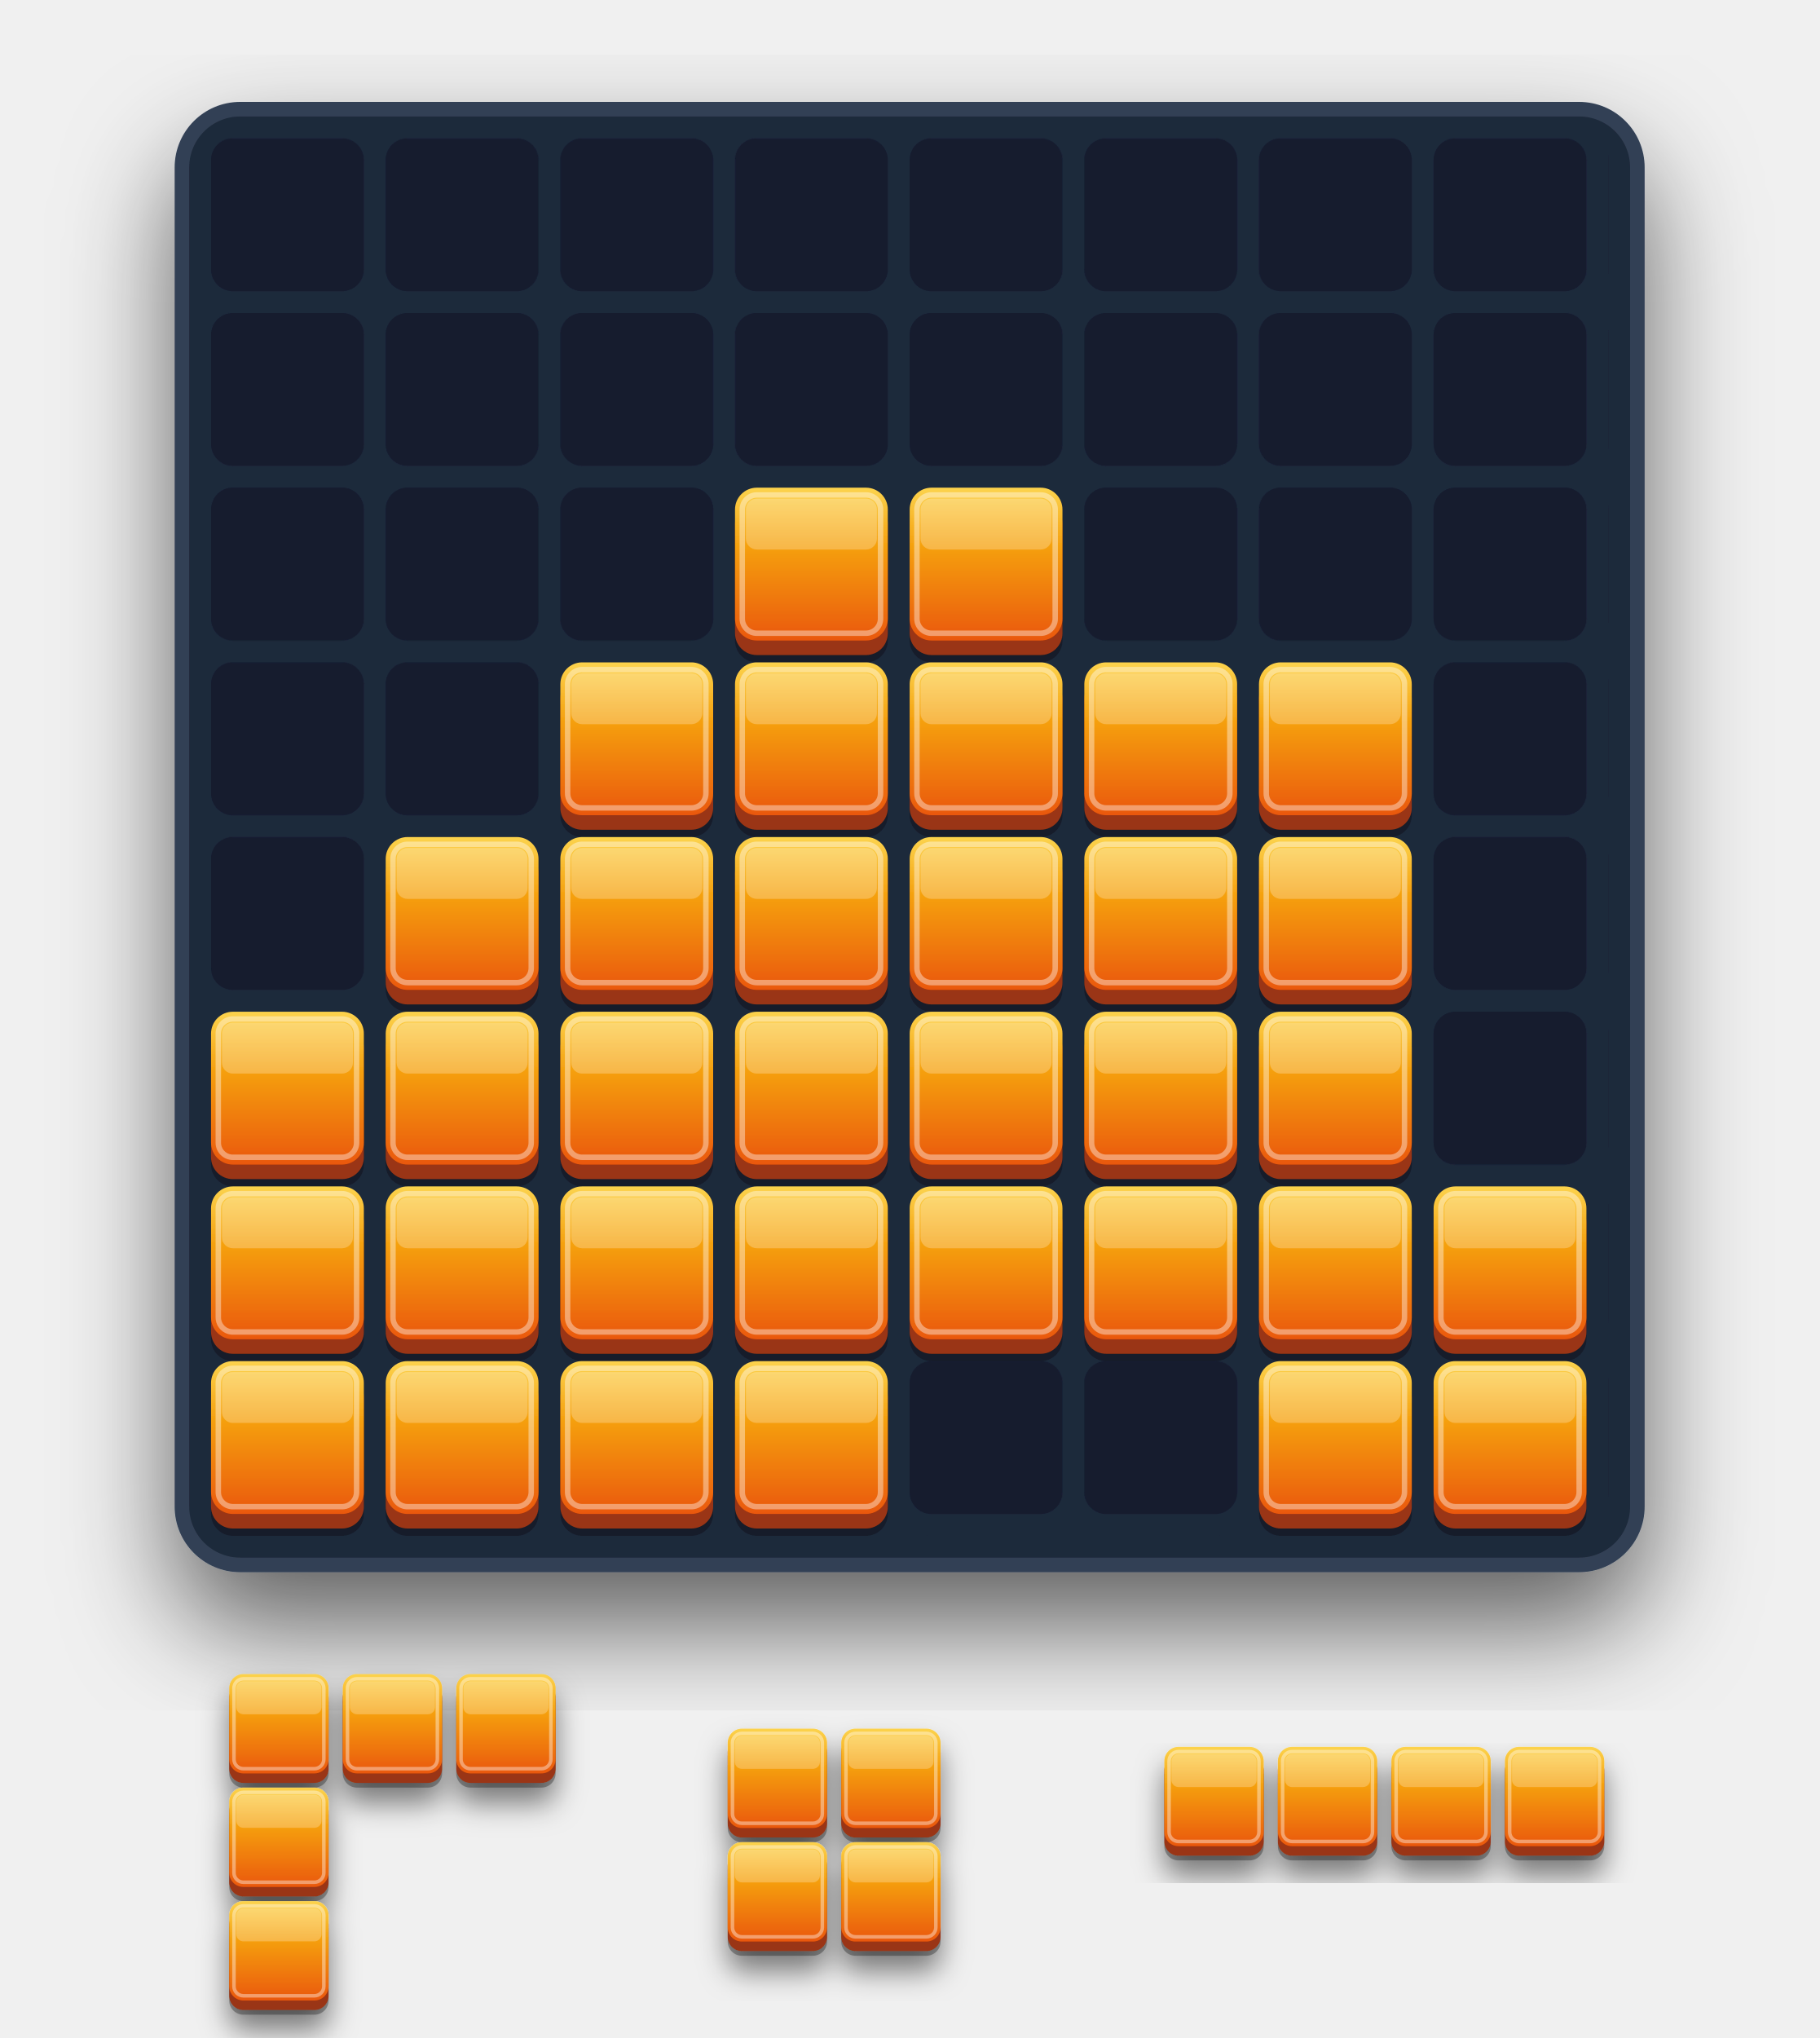
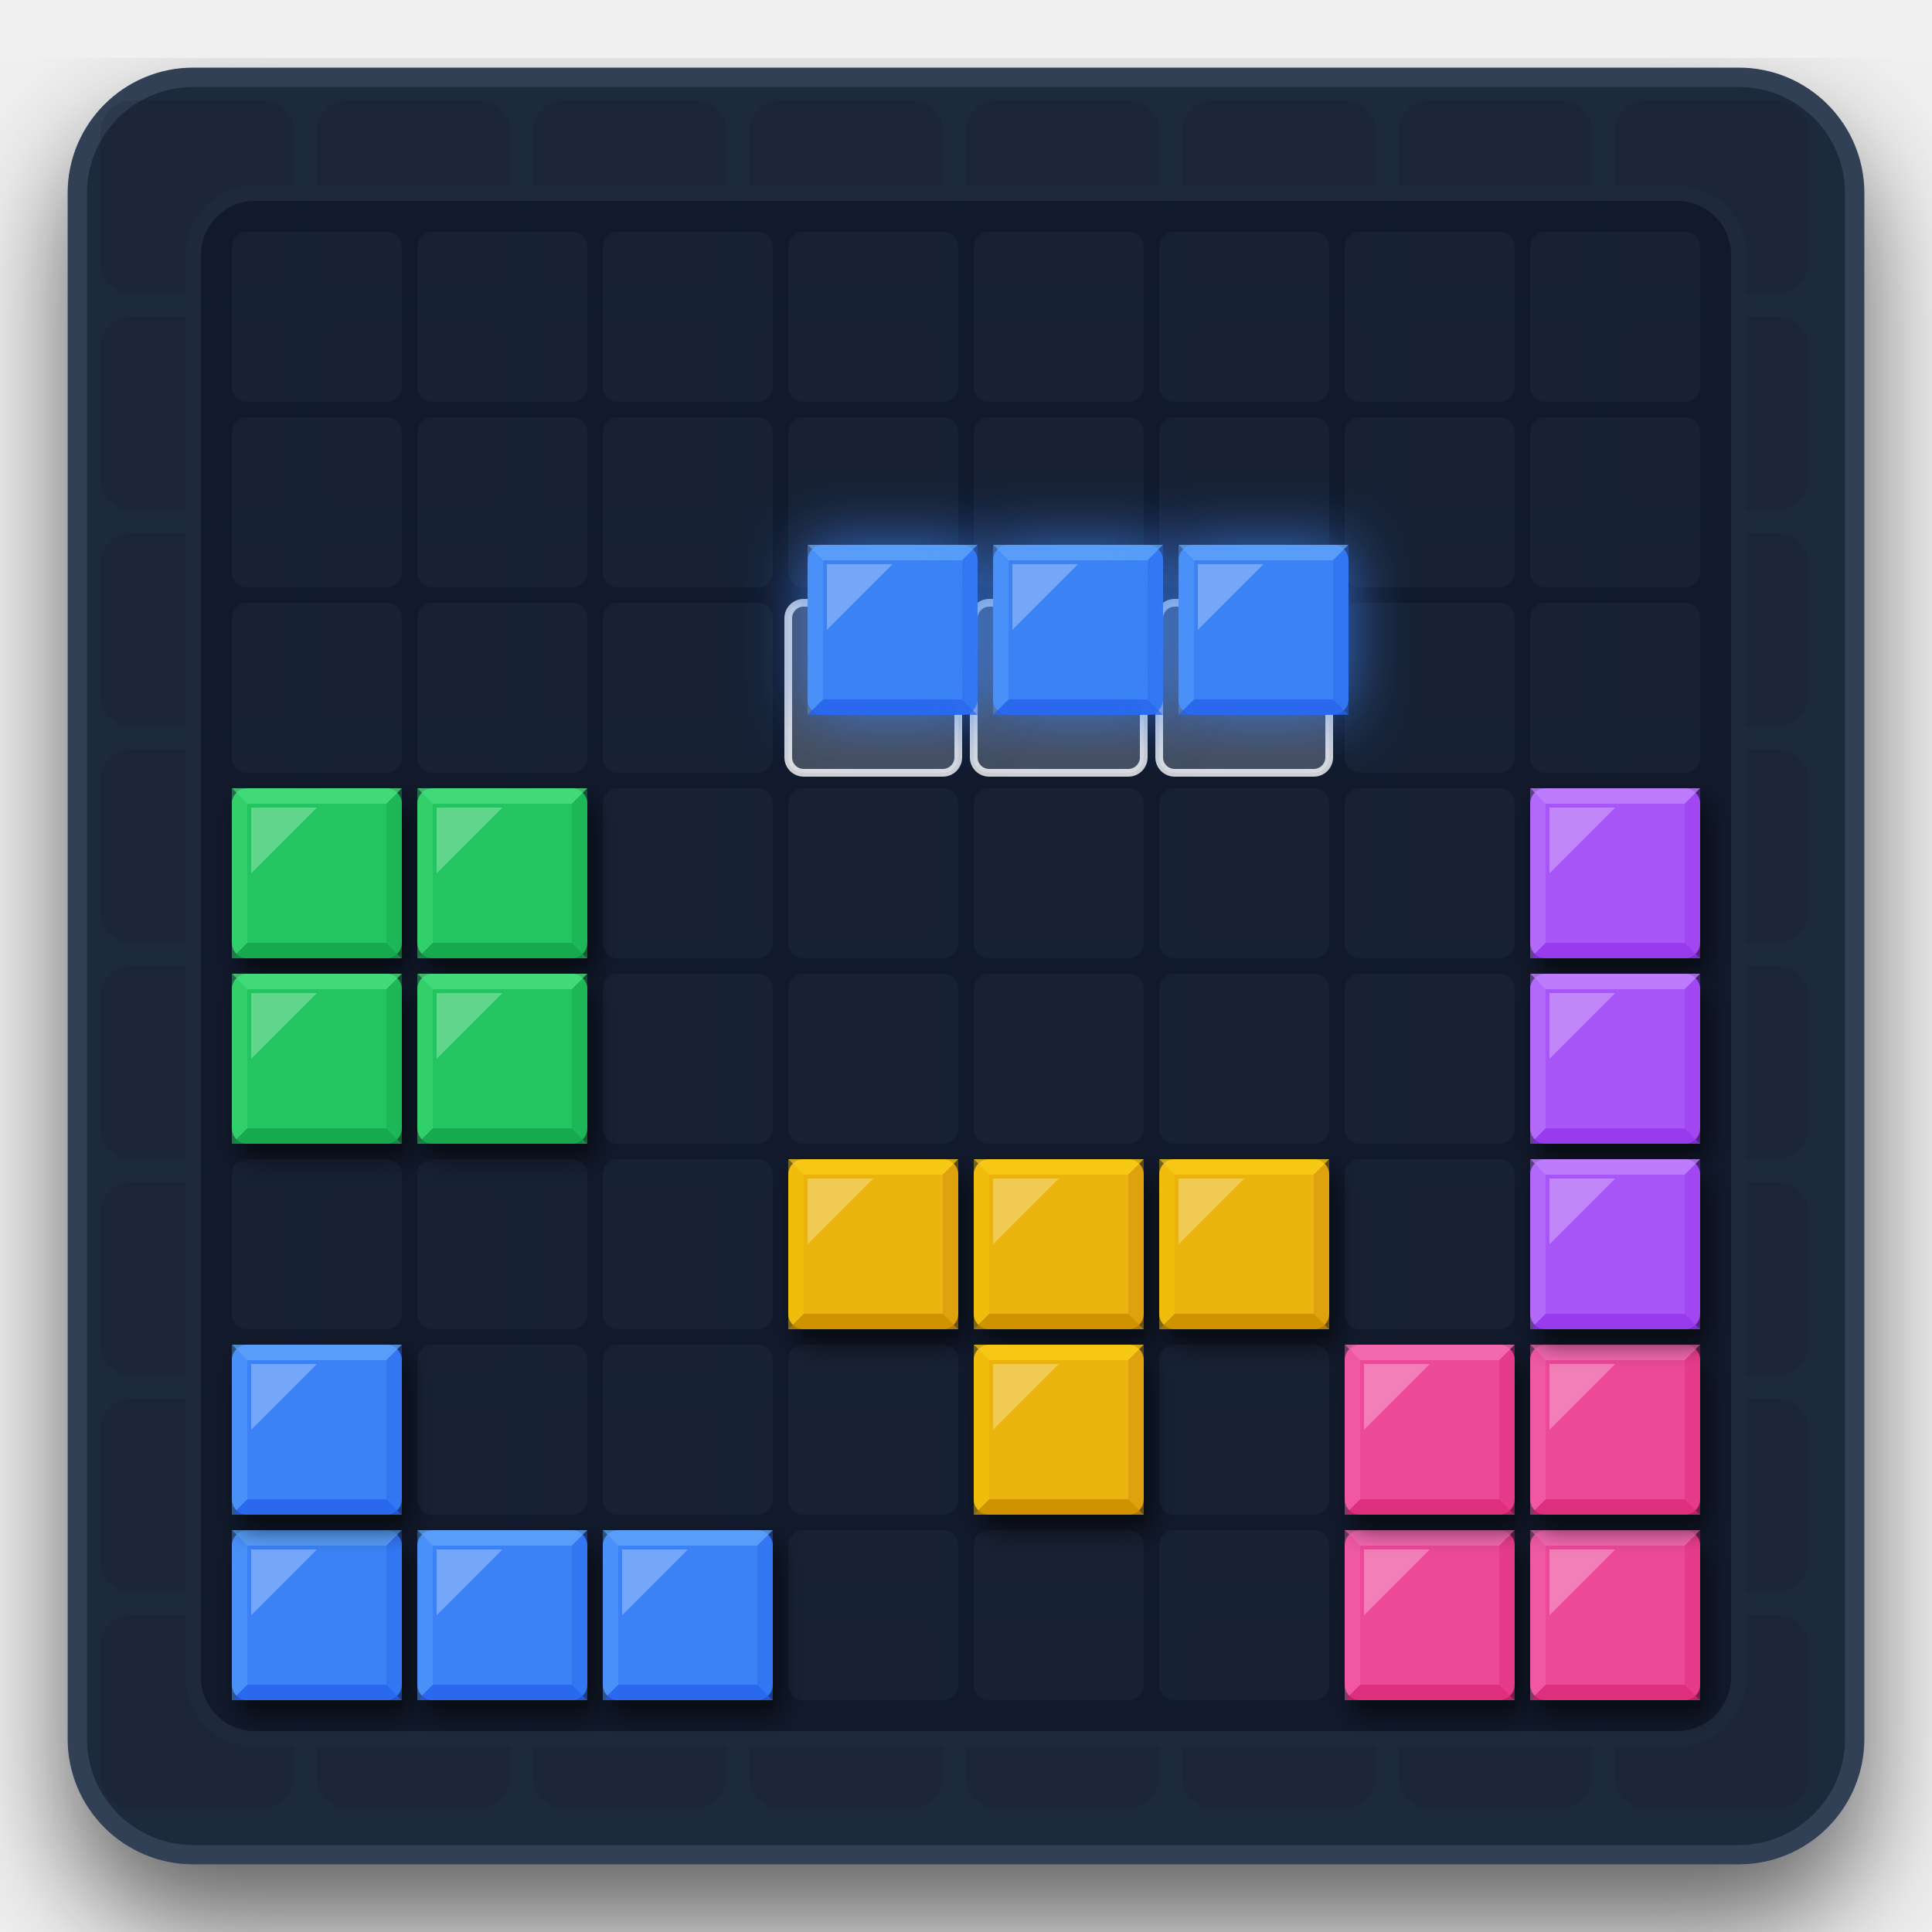
- <svg xmlns="http://www.w3.org/2000/svg" viewBox="0 0 500 560">
+ <svg xmlns="http://www.w3.org/2000/svg" viewBox="0 0 500 500">
  <defs>
-     <pattern id="grid8" width="48" height="48" patternUnits="userSpaceOnUse" patternTransform="translate(58, 38)">
-       <rect width="42" height="42" rx="6" fill="#0f172a" />
-     </pattern>
-     <linearGradient id="block-grad" x1="0%" y1="0%" x2="0%" y2="100%">
-       <stop offset="0%" stop-color="#fcd34d" />
-       <stop offset="40%" stop-color="#f59e0b" />
-       <stop offset="100%" stop-color="#ea580c" />
-     </linearGradient>
-     <g id="block">
-       <rect x="0" y="6" width="42" height="42" rx="6" fill="#000000" fill-opacity="0.3" />
-       <rect x="0" y="4" width="42" height="42" rx="6" fill="#9a3412" />
-       <rect x="0" y="0" width="42" height="42" rx="6" fill="url(#block-grad)" />
-       <rect x="2" y="2" width="38" height="38" rx="4" fill="none" stroke="#ffffff" stroke-width="1.5" stroke-opacity="0.4" />
-       <rect x="3" y="3" width="36" height="14" rx="3" fill="#ffffff" fill-opacity="0.25" />
-     </g>
    <filter id="board-shadow" x="-10%" y="-10%" width="120%" height="120%">
      <feDropShadow dx="0" dy="15" stdDeviation="15" flood-color="#000" flood-opacity="0.6" />
    </filter>
-     <filter id="piece-shadow" x="-20%" y="-20%" width="140%" height="140%">
-       <feDropShadow dx="0" dy="8" stdDeviation="6" flood-color="#000" flood-opacity="0.5" />
+     <filter id="block-shadow" x="-30%" y="-30%" width="160%" height="160%">
+       <feDropShadow dx="2" dy="4" stdDeviation="3" flood-color="#000" flood-opacity="0.6" />
    </filter>
+     <filter id="glow" x="-50%" y="-50%" width="200%" height="200%">
+       <feDropShadow dx="0" dy="0" stdDeviation="8" flood-color="#3b82f6" flood-opacity="0.8" />
+     </filter>
+     <pattern id="grid8" width="56" height="56" patternUnits="userSpaceOnUse" patternTransform="translate(26, 26)">
+       <rect width="50" height="50" rx="8" fill="#0f172a" opacity="0.6" />
+     </pattern>
  </defs>
  <g filter="url(#board-shadow)">
-     <rect x="50" y="30" width="400" height="400" rx="16" fill="#1e293b" stroke="#334155" stroke-width="4" />
-     <rect x="58" y="38" width="384" height="384" fill="url(#grid8)" opacity="0.8" />
-     <g>
-       <use href="#block" x="202" y="134" />
-       <use href="#block" x="250" y="134" />
-       <use href="#block" x="154" y="182" />
-       <use href="#block" x="202" y="182" />
-       <use href="#block" x="250" y="182" />
-       <use href="#block" x="298" y="182" />
-       <use href="#block" x="346" y="182" />
-       <use href="#block" x="106" y="230" />
-       <use href="#block" x="154" y="230" />
-       <use href="#block" x="202" y="230" />
-       <use href="#block" x="250" y="230" />
-       <use href="#block" x="298" y="230" />
-       <use href="#block" x="346" y="230" />
-       <use href="#block" x="58" y="278" />
-       <use href="#block" x="106" y="278" />
-       <use href="#block" x="154" y="278" />
-       <use href="#block" x="202" y="278" />
-       <use href="#block" x="250" y="278" />
-       <use href="#block" x="298" y="278" />
-       <use href="#block" x="346" y="278" />
-       <use href="#block" x="58" y="326" />
-       <use href="#block" x="106" y="326" />
-       <use href="#block" x="154" y="326" />
-       <use href="#block" x="202" y="326" />
-       <use href="#block" x="250" y="326" />
-       <use href="#block" x="298" y="326" />
-       <use href="#block" x="346" y="326" />
-       <use href="#block" x="394" y="326" />
-       <use href="#block" x="58" y="374" />
-       <use href="#block" x="106" y="374" />
-       <use href="#block" x="154" y="374" />
-       <use href="#block" x="202" y="374" />
-       <use href="#block" x="346" y="374" />
-       <use href="#block" x="394" y="374" />
-     </g>
-   </g>
-   <g transform="translate(63, 460) scale(0.65)" filter="url(#piece-shadow)">
-     <use href="#block" x="0" y="0" />
-     <use href="#block" x="48" y="0" />
-     <use href="#block" x="96" y="0" />
-     <use href="#block" x="0" y="48" />
-     <use href="#block" x="0" y="96" />
-   </g>
-   <g transform="translate(200, 475) scale(0.65)" filter="url(#piece-shadow)">
-     <use href="#block" x="0" y="0" />
-     <use href="#block" x="48" y="0" />
-     <use href="#block" x="0" y="48" />
-     <use href="#block" x="48" y="48" />
-   </g>
-   <g transform="translate(320, 480) scale(0.65)" filter="url(#piece-shadow)">
-     <use href="#block" x="0" y="0" />
-     <use href="#block" x="48" y="0" />
-     <use href="#block" x="96" y="0" />
-     <use href="#block" x="144" y="0" />
+     <rect x="20" y="20" width="460" height="460" rx="30" fill="#1e293b" stroke="#334155" stroke-width="5" />
+     <rect x="26" y="26" width="448" height="448" fill="url(#grid8)" opacity="0.3" />
+   </g>
+   <rect x="50" y="50" width="400" height="400" rx="16" fill="#0f172a" opacity="0.9" stroke="#1e293b" stroke-width="4" />
+   <rect x="60" y="60" width="44" height="44" rx="4" fill="#1e293b" opacity="0.5" />
+   <rect x="108" y="60" width="44" height="44" rx="4" fill="#1e293b" opacity="0.5" />
+   <rect x="156" y="60" width="44" height="44" rx="4" fill="#1e293b" opacity="0.5" />
+   <rect x="204" y="60" width="44" height="44" rx="4" fill="#1e293b" opacity="0.5" />
+   <rect x="252" y="60" width="44" height="44" rx="4" fill="#1e293b" opacity="0.5" />
+   <rect x="300" y="60" width="44" height="44" rx="4" fill="#1e293b" opacity="0.5" />
+   <rect x="348" y="60" width="44" height="44" rx="4" fill="#1e293b" opacity="0.5" />
+   <rect x="396" y="60" width="44" height="44" rx="4" fill="#1e293b" opacity="0.5" />
+   <rect x="60" y="108" width="44" height="44" rx="4" fill="#1e293b" opacity="0.5" />
+   <rect x="108" y="108" width="44" height="44" rx="4" fill="#1e293b" opacity="0.5" />
+   <rect x="156" y="108" width="44" height="44" rx="4" fill="#1e293b" opacity="0.5" />
+   <rect x="204" y="108" width="44" height="44" rx="4" fill="#1e293b" opacity="0.5" />
+   <rect x="252" y="108" width="44" height="44" rx="4" fill="#1e293b" opacity="0.5" />
+   <rect x="300" y="108" width="44" height="44" rx="4" fill="#1e293b" opacity="0.5" />
+   <rect x="348" y="108" width="44" height="44" rx="4" fill="#1e293b" opacity="0.5" />
+   <rect x="396" y="108" width="44" height="44" rx="4" fill="#1e293b" opacity="0.5" />
+   <rect x="60" y="156" width="44" height="44" rx="4" fill="#1e293b" opacity="0.5" />
+   <rect x="108" y="156" width="44" height="44" rx="4" fill="#1e293b" opacity="0.5" />
+   <rect x="156" y="156" width="44" height="44" rx="4" fill="#1e293b" opacity="0.5" />
+   <rect x="204" y="156" width="44" height="44" rx="4" fill="#1e293b" opacity="0.5" />
+   <rect x="252" y="156" width="44" height="44" rx="4" fill="#1e293b" opacity="0.5" />
+   <rect x="300" y="156" width="44" height="44" rx="4" fill="#1e293b" opacity="0.5" />
+   <rect x="348" y="156" width="44" height="44" rx="4" fill="#1e293b" opacity="0.5" />
+   <rect x="396" y="156" width="44" height="44" rx="4" fill="#1e293b" opacity="0.5" />
+   <rect x="60" y="204" width="44" height="44" rx="4" fill="#1e293b" opacity="0.5" />
+   <rect x="108" y="204" width="44" height="44" rx="4" fill="#1e293b" opacity="0.5" />
+   <rect x="156" y="204" width="44" height="44" rx="4" fill="#1e293b" opacity="0.5" />
+   <rect x="204" y="204" width="44" height="44" rx="4" fill="#1e293b" opacity="0.5" />
+   <rect x="252" y="204" width="44" height="44" rx="4" fill="#1e293b" opacity="0.5" />
+   <rect x="300" y="204" width="44" height="44" rx="4" fill="#1e293b" opacity="0.5" />
+   <rect x="348" y="204" width="44" height="44" rx="4" fill="#1e293b" opacity="0.5" />
+   <rect x="396" y="204" width="44" height="44" rx="4" fill="#1e293b" opacity="0.5" />
+   <rect x="60" y="252" width="44" height="44" rx="4" fill="#1e293b" opacity="0.5" />
+   <rect x="108" y="252" width="44" height="44" rx="4" fill="#1e293b" opacity="0.5" />
+   <rect x="156" y="252" width="44" height="44" rx="4" fill="#1e293b" opacity="0.5" />
+   <rect x="204" y="252" width="44" height="44" rx="4" fill="#1e293b" opacity="0.5" />
+   <rect x="252" y="252" width="44" height="44" rx="4" fill="#1e293b" opacity="0.5" />
+   <rect x="300" y="252" width="44" height="44" rx="4" fill="#1e293b" opacity="0.5" />
+   <rect x="348" y="252" width="44" height="44" rx="4" fill="#1e293b" opacity="0.5" />
+   <rect x="396" y="252" width="44" height="44" rx="4" fill="#1e293b" opacity="0.5" />
+   <rect x="60" y="300" width="44" height="44" rx="4" fill="#1e293b" opacity="0.5" />
+   <rect x="108" y="300" width="44" height="44" rx="4" fill="#1e293b" opacity="0.5" />
+   <rect x="156" y="300" width="44" height="44" rx="4" fill="#1e293b" opacity="0.5" />
+   <rect x="204" y="300" width="44" height="44" rx="4" fill="#1e293b" opacity="0.5" />
+   <rect x="252" y="300" width="44" height="44" rx="4" fill="#1e293b" opacity="0.5" />
+   <rect x="300" y="300" width="44" height="44" rx="4" fill="#1e293b" opacity="0.5" />
+   <rect x="348" y="300" width="44" height="44" rx="4" fill="#1e293b" opacity="0.5" />
+   <rect x="396" y="300" width="44" height="44" rx="4" fill="#1e293b" opacity="0.5" />
+   <rect x="60" y="348" width="44" height="44" rx="4" fill="#1e293b" opacity="0.5" />
+   <rect x="108" y="348" width="44" height="44" rx="4" fill="#1e293b" opacity="0.5" />
+   <rect x="156" y="348" width="44" height="44" rx="4" fill="#1e293b" opacity="0.5" />
+   <rect x="204" y="348" width="44" height="44" rx="4" fill="#1e293b" opacity="0.5" />
+   <rect x="252" y="348" width="44" height="44" rx="4" fill="#1e293b" opacity="0.5" />
+   <rect x="300" y="348" width="44" height="44" rx="4" fill="#1e293b" opacity="0.5" />
+   <rect x="348" y="348" width="44" height="44" rx="4" fill="#1e293b" opacity="0.5" />
+   <rect x="396" y="348" width="44" height="44" rx="4" fill="#1e293b" opacity="0.5" />
+   <rect x="60" y="396" width="44" height="44" rx="4" fill="#1e293b" opacity="0.5" />
+   <rect x="108" y="396" width="44" height="44" rx="4" fill="#1e293b" opacity="0.5" />
+   <rect x="156" y="396" width="44" height="44" rx="4" fill="#1e293b" opacity="0.5" />
+   <rect x="204" y="396" width="44" height="44" rx="4" fill="#1e293b" opacity="0.5" />
+   <rect x="252" y="396" width="44" height="44" rx="4" fill="#1e293b" opacity="0.5" />
+   <rect x="300" y="396" width="44" height="44" rx="4" fill="#1e293b" opacity="0.5" />
+   <rect x="348" y="396" width="44" height="44" rx="4" fill="#1e293b" opacity="0.5" />
+   <rect x="396" y="396" width="44" height="44" rx="4" fill="#1e293b" opacity="0.5" />
+   <g transform="translate(60, 396)" filter="url(#block-shadow)">
+     <rect x="0" y="0" width="44" height="44" rx="4" fill="#3b82f6" />
+     <path d="M 4 4 L 40 4 L 44 0 L 0 0 Z" fill="#60a5fa" opacity="0.8" />
+     <path d="M 4 40 L 40 40 L 44 44 L 0 44 Z" fill="#2563eb" opacity="0.8" />
+     <path d="M 0 0 L 4 4 L 4 40 L 0 44 Z" fill="#60a5fa" opacity="0.4" />
+     <path d="M 44 0 L 40 4 L 40 40 L 44 44 Z" fill="#2563eb" opacity="0.4" />
+     <rect x="4" y="4" width="36" height="36" rx="2" fill="#3b82f6" />
+     <path d="M 5 5 L 22 5 L 5 22 Z" fill="#ffffff" opacity="0.3" />
+   </g>
+   <g transform="translate(108, 396)" filter="url(#block-shadow)">
+     <rect x="0" y="0" width="44" height="44" rx="4" fill="#3b82f6" />
+     <path d="M 4 4 L 40 4 L 44 0 L 0 0 Z" fill="#60a5fa" opacity="0.8" />
+     <path d="M 4 40 L 40 40 L 44 44 L 0 44 Z" fill="#2563eb" opacity="0.8" />
+     <path d="M 0 0 L 4 4 L 4 40 L 0 44 Z" fill="#60a5fa" opacity="0.4" />
+     <path d="M 44 0 L 40 4 L 40 40 L 44 44 Z" fill="#2563eb" opacity="0.4" />
+     <rect x="4" y="4" width="36" height="36" rx="2" fill="#3b82f6" />
+     <path d="M 5 5 L 22 5 L 5 22 Z" fill="#ffffff" opacity="0.3" />
+   </g>
+   <g transform="translate(156, 396)" filter="url(#block-shadow)">
+     <rect x="0" y="0" width="44" height="44" rx="4" fill="#3b82f6" />
+     <path d="M 4 4 L 40 4 L 44 0 L 0 0 Z" fill="#60a5fa" opacity="0.8" />
+     <path d="M 4 40 L 40 40 L 44 44 L 0 44 Z" fill="#2563eb" opacity="0.8" />
+     <path d="M 0 0 L 4 4 L 4 40 L 0 44 Z" fill="#60a5fa" opacity="0.4" />
+     <path d="M 44 0 L 40 4 L 40 40 L 44 44 Z" fill="#2563eb" opacity="0.4" />
+     <rect x="4" y="4" width="36" height="36" rx="2" fill="#3b82f6" />
+     <path d="M 5 5 L 22 5 L 5 22 Z" fill="#ffffff" opacity="0.3" />
+   </g>
+   <g transform="translate(60, 348)" filter="url(#block-shadow)">
+     <rect x="0" y="0" width="44" height="44" rx="4" fill="#3b82f6" />
+     <path d="M 4 4 L 40 4 L 44 0 L 0 0 Z" fill="#60a5fa" opacity="0.8" />
+     <path d="M 4 40 L 40 40 L 44 44 L 0 44 Z" fill="#2563eb" opacity="0.8" />
+     <path d="M 0 0 L 4 4 L 4 40 L 0 44 Z" fill="#60a5fa" opacity="0.4" />
+     <path d="M 44 0 L 40 4 L 40 40 L 44 44 Z" fill="#2563eb" opacity="0.4" />
+     <rect x="4" y="4" width="36" height="36" rx="2" fill="#3b82f6" />
+     <path d="M 5 5 L 22 5 L 5 22 Z" fill="#ffffff" opacity="0.3" />
+   </g>
+   <g transform="translate(348, 396)" filter="url(#block-shadow)">
+     <rect x="0" y="0" width="44" height="44" rx="4" fill="#ec4899" />
+     <path d="M 4 4 L 40 4 L 44 0 L 0 0 Z" fill="#f472b6" opacity="0.8" />
+     <path d="M 4 40 L 40 40 L 44 44 L 0 44 Z" fill="#db2777" opacity="0.8" />
+     <path d="M 0 0 L 4 4 L 4 40 L 0 44 Z" fill="#f472b6" opacity="0.4" />
+     <path d="M 44 0 L 40 4 L 40 40 L 44 44 Z" fill="#db2777" opacity="0.4" />
+     <rect x="4" y="4" width="36" height="36" rx="2" fill="#ec4899" />
+     <path d="M 5 5 L 22 5 L 5 22 Z" fill="#ffffff" opacity="0.3" />
+   </g>
+   <g transform="translate(396, 396)" filter="url(#block-shadow)">
+     <rect x="0" y="0" width="44" height="44" rx="4" fill="#ec4899" />
+     <path d="M 4 4 L 40 4 L 44 0 L 0 0 Z" fill="#f472b6" opacity="0.8" />
+     <path d="M 4 40 L 40 40 L 44 44 L 0 44 Z" fill="#db2777" opacity="0.8" />
+     <path d="M 0 0 L 4 4 L 4 40 L 0 44 Z" fill="#f472b6" opacity="0.4" />
+     <path d="M 44 0 L 40 4 L 40 40 L 44 44 Z" fill="#db2777" opacity="0.4" />
+     <rect x="4" y="4" width="36" height="36" rx="2" fill="#ec4899" />
+     <path d="M 5 5 L 22 5 L 5 22 Z" fill="#ffffff" opacity="0.3" />
+   </g>
+   <g transform="translate(348, 348)" filter="url(#block-shadow)">
+     <rect x="0" y="0" width="44" height="44" rx="4" fill="#ec4899" />
+     <path d="M 4 4 L 40 4 L 44 0 L 0 0 Z" fill="#f472b6" opacity="0.8" />
+     <path d="M 4 40 L 40 40 L 44 44 L 0 44 Z" fill="#db2777" opacity="0.8" />
+     <path d="M 0 0 L 4 4 L 4 40 L 0 44 Z" fill="#f472b6" opacity="0.4" />
+     <path d="M 44 0 L 40 4 L 40 40 L 44 44 Z" fill="#db2777" opacity="0.4" />
+     <rect x="4" y="4" width="36" height="36" rx="2" fill="#ec4899" />
+     <path d="M 5 5 L 22 5 L 5 22 Z" fill="#ffffff" opacity="0.3" />
+   </g>
+   <g transform="translate(396, 348)" filter="url(#block-shadow)">
+     <rect x="0" y="0" width="44" height="44" rx="4" fill="#ec4899" />
+     <path d="M 4 4 L 40 4 L 44 0 L 0 0 Z" fill="#f472b6" opacity="0.8" />
+     <path d="M 4 40 L 40 40 L 44 44 L 0 44 Z" fill="#db2777" opacity="0.8" />
+     <path d="M 0 0 L 4 4 L 4 40 L 0 44 Z" fill="#f472b6" opacity="0.4" />
+     <path d="M 44 0 L 40 4 L 40 40 L 44 44 Z" fill="#db2777" opacity="0.4" />
+     <rect x="4" y="4" width="36" height="36" rx="2" fill="#ec4899" />
+     <path d="M 5 5 L 22 5 L 5 22 Z" fill="#ffffff" opacity="0.3" />
+   </g>
+   <g transform="translate(204, 300)" filter="url(#block-shadow)">
+     <rect x="0" y="0" width="44" height="44" rx="4" fill="#eab308" />
+     <path d="M 4 4 L 40 4 L 44 0 L 0 0 Z" fill="#facc15" opacity="0.8" />
+     <path d="M 4 40 L 40 40 L 44 44 L 0 44 Z" fill="#ca8a04" opacity="0.8" />
+     <path d="M 0 0 L 4 4 L 4 40 L 0 44 Z" fill="#facc15" opacity="0.4" />
+     <path d="M 44 0 L 40 4 L 40 40 L 44 44 Z" fill="#ca8a04" opacity="0.4" />
+     <rect x="4" y="4" width="36" height="36" rx="2" fill="#eab308" />
+     <path d="M 5 5 L 22 5 L 5 22 Z" fill="#ffffff" opacity="0.3" />
+   </g>
+   <g transform="translate(252, 300)" filter="url(#block-shadow)">
+     <rect x="0" y="0" width="44" height="44" rx="4" fill="#eab308" />
+     <path d="M 4 4 L 40 4 L 44 0 L 0 0 Z" fill="#facc15" opacity="0.8" />
+     <path d="M 4 40 L 40 40 L 44 44 L 0 44 Z" fill="#ca8a04" opacity="0.8" />
+     <path d="M 0 0 L 4 4 L 4 40 L 0 44 Z" fill="#facc15" opacity="0.4" />
+     <path d="M 44 0 L 40 4 L 40 40 L 44 44 Z" fill="#ca8a04" opacity="0.4" />
+     <rect x="4" y="4" width="36" height="36" rx="2" fill="#eab308" />
+     <path d="M 5 5 L 22 5 L 5 22 Z" fill="#ffffff" opacity="0.3" />
+   </g>
+   <g transform="translate(300, 300)" filter="url(#block-shadow)">
+     <rect x="0" y="0" width="44" height="44" rx="4" fill="#eab308" />
+     <path d="M 4 4 L 40 4 L 44 0 L 0 0 Z" fill="#facc15" opacity="0.8" />
+     <path d="M 4 40 L 40 40 L 44 44 L 0 44 Z" fill="#ca8a04" opacity="0.8" />
+     <path d="M 0 0 L 4 4 L 4 40 L 0 44 Z" fill="#facc15" opacity="0.4" />
+     <path d="M 44 0 L 40 4 L 40 40 L 44 44 Z" fill="#ca8a04" opacity="0.4" />
+     <rect x="4" y="4" width="36" height="36" rx="2" fill="#eab308" />
+     <path d="M 5 5 L 22 5 L 5 22 Z" fill="#ffffff" opacity="0.3" />
+   </g>
+   <g transform="translate(252, 348)" filter="url(#block-shadow)">
+     <rect x="0" y="0" width="44" height="44" rx="4" fill="#eab308" />
+     <path d="M 4 4 L 40 4 L 44 0 L 0 0 Z" fill="#facc15" opacity="0.8" />
+     <path d="M 4 40 L 40 40 L 44 44 L 0 44 Z" fill="#ca8a04" opacity="0.8" />
+     <path d="M 0 0 L 4 4 L 4 40 L 0 44 Z" fill="#facc15" opacity="0.4" />
+     <path d="M 44 0 L 40 4 L 40 40 L 44 44 Z" fill="#ca8a04" opacity="0.4" />
+     <rect x="4" y="4" width="36" height="36" rx="2" fill="#eab308" />
+     <path d="M 5 5 L 22 5 L 5 22 Z" fill="#ffffff" opacity="0.3" />
+   </g>
+   <g transform="translate(396, 204)" filter="url(#block-shadow)">
+     <rect x="0" y="0" width="44" height="44" rx="4" fill="#a855f7" />
+     <path d="M 4 4 L 40 4 L 44 0 L 0 0 Z" fill="#c084fc" opacity="0.8" />
+     <path d="M 4 40 L 40 40 L 44 44 L 0 44 Z" fill="#9333ea" opacity="0.8" />
+     <path d="M 0 0 L 4 4 L 4 40 L 0 44 Z" fill="#c084fc" opacity="0.4" />
+     <path d="M 44 0 L 40 4 L 40 40 L 44 44 Z" fill="#9333ea" opacity="0.4" />
+     <rect x="4" y="4" width="36" height="36" rx="2" fill="#a855f7" />
+     <path d="M 5 5 L 22 5 L 5 22 Z" fill="#ffffff" opacity="0.3" />
+   </g>
+   <g transform="translate(396, 252)" filter="url(#block-shadow)">
+     <rect x="0" y="0" width="44" height="44" rx="4" fill="#a855f7" />
+     <path d="M 4 4 L 40 4 L 44 0 L 0 0 Z" fill="#c084fc" opacity="0.8" />
+     <path d="M 4 40 L 40 40 L 44 44 L 0 44 Z" fill="#9333ea" opacity="0.8" />
+     <path d="M 0 0 L 4 4 L 4 40 L 0 44 Z" fill="#c084fc" opacity="0.4" />
+     <path d="M 44 0 L 40 4 L 40 40 L 44 44 Z" fill="#9333ea" opacity="0.4" />
+     <rect x="4" y="4" width="36" height="36" rx="2" fill="#a855f7" />
+     <path d="M 5 5 L 22 5 L 5 22 Z" fill="#ffffff" opacity="0.3" />
+   </g>
+   <g transform="translate(396, 300)" filter="url(#block-shadow)">
+     <rect x="0" y="0" width="44" height="44" rx="4" fill="#a855f7" />
+     <path d="M 4 4 L 40 4 L 44 0 L 0 0 Z" fill="#c084fc" opacity="0.8" />
+     <path d="M 4 40 L 40 40 L 44 44 L 0 44 Z" fill="#9333ea" opacity="0.8" />
+     <path d="M 0 0 L 4 4 L 4 40 L 0 44 Z" fill="#c084fc" opacity="0.4" />
+     <path d="M 44 0 L 40 4 L 40 40 L 44 44 Z" fill="#9333ea" opacity="0.4" />
+     <rect x="4" y="4" width="36" height="36" rx="2" fill="#a855f7" />
+     <path d="M 5 5 L 22 5 L 5 22 Z" fill="#ffffff" opacity="0.3" />
+   </g>
+   <g transform="translate(60, 204)" filter="url(#block-shadow)">
+     <rect x="0" y="0" width="44" height="44" rx="4" fill="#22c55e" />
+     <path d="M 4 4 L 40 4 L 44 0 L 0 0 Z" fill="#4ade80" opacity="0.8" />
+     <path d="M 4 40 L 40 40 L 44 44 L 0 44 Z" fill="#16a34a" opacity="0.8" />
+     <path d="M 0 0 L 4 4 L 4 40 L 0 44 Z" fill="#4ade80" opacity="0.4" />
+     <path d="M 44 0 L 40 4 L 40 40 L 44 44 Z" fill="#16a34a" opacity="0.4" />
+     <rect x="4" y="4" width="36" height="36" rx="2" fill="#22c55e" />
+     <path d="M 5 5 L 22 5 L 5 22 Z" fill="#ffffff" opacity="0.3" />
+   </g>
+   <g transform="translate(108, 204)" filter="url(#block-shadow)">
+     <rect x="0" y="0" width="44" height="44" rx="4" fill="#22c55e" />
+     <path d="M 4 4 L 40 4 L 44 0 L 0 0 Z" fill="#4ade80" opacity="0.8" />
+     <path d="M 4 40 L 40 40 L 44 44 L 0 44 Z" fill="#16a34a" opacity="0.8" />
+     <path d="M 0 0 L 4 4 L 4 40 L 0 44 Z" fill="#4ade80" opacity="0.4" />
+     <path d="M 44 0 L 40 4 L 40 40 L 44 44 Z" fill="#16a34a" opacity="0.4" />
+     <rect x="4" y="4" width="36" height="36" rx="2" fill="#22c55e" />
+     <path d="M 5 5 L 22 5 L 5 22 Z" fill="#ffffff" opacity="0.3" />
+   </g>
+   <g transform="translate(60, 252)" filter="url(#block-shadow)">
+     <rect x="0" y="0" width="44" height="44" rx="4" fill="#22c55e" />
+     <path d="M 4 4 L 40 4 L 44 0 L 0 0 Z" fill="#4ade80" opacity="0.8" />
+     <path d="M 4 40 L 40 40 L 44 44 L 0 44 Z" fill="#16a34a" opacity="0.8" />
+     <path d="M 0 0 L 4 4 L 4 40 L 0 44 Z" fill="#4ade80" opacity="0.4" />
+     <path d="M 44 0 L 40 4 L 40 40 L 44 44 Z" fill="#16a34a" opacity="0.4" />
+     <rect x="4" y="4" width="36" height="36" rx="2" fill="#22c55e" />
+     <path d="M 5 5 L 22 5 L 5 22 Z" fill="#ffffff" opacity="0.3" />
+   </g>
+   <g transform="translate(108, 252)" filter="url(#block-shadow)">
+     <rect x="0" y="0" width="44" height="44" rx="4" fill="#22c55e" />
+     <path d="M 4 4 L 40 4 L 44 0 L 0 0 Z" fill="#4ade80" opacity="0.8" />
+     <path d="M 4 40 L 40 40 L 44 44 L 0 44 Z" fill="#16a34a" opacity="0.8" />
+     <path d="M 0 0 L 4 4 L 4 40 L 0 44 Z" fill="#4ade80" opacity="0.4" />
+     <path d="M 44 0 L 40 4 L 40 40 L 44 44 Z" fill="#16a34a" opacity="0.4" />
+     <rect x="4" y="4" width="36" height="36" rx="2" fill="#22c55e" />
+     <path d="M 5 5 L 22 5 L 5 22 Z" fill="#ffffff" opacity="0.3" />
+   </g>
+   <rect x="204" y="156" width="44" height="44" rx="4" fill="rgba(255,255,255,0.2)" stroke="rgba(255,255,255,0.8)" stroke-width="2" />
+   <rect x="252" y="156" width="44" height="44" rx="4" fill="rgba(255,255,255,0.2)" stroke="rgba(255,255,255,0.8)" stroke-width="2" />
+   <rect x="300" y="156" width="44" height="44" rx="4" fill="rgba(255,255,255,0.2)" stroke="rgba(255,255,255,0.8)" stroke-width="2" />
+   <g transform="translate(209, 141)" filter="url(#glow)">
+     <rect x="0" y="0" width="44" height="44" rx="4" fill="#3b82f6" />
+     <path d="M 4 4 L 40 4 L 44 0 L 0 0 Z" fill="#60a5fa" opacity="0.8" />
+     <path d="M 4 40 L 40 40 L 44 44 L 0 44 Z" fill="#2563eb" opacity="0.8" />
+     <path d="M 0 0 L 4 4 L 4 40 L 0 44 Z" fill="#60a5fa" opacity="0.4" />
+     <path d="M 44 0 L 40 4 L 40 40 L 44 44 Z" fill="#2563eb" opacity="0.4" />
+     <rect x="4" y="4" width="36" height="36" rx="2" fill="#3b82f6" />
+     <path d="M 5 5 L 22 5 L 5 22 Z" fill="#ffffff" opacity="0.3" />
+   </g>
+   <g transform="translate(257, 141)" filter="url(#glow)">
+     <rect x="0" y="0" width="44" height="44" rx="4" fill="#3b82f6" />
+     <path d="M 4 4 L 40 4 L 44 0 L 0 0 Z" fill="#60a5fa" opacity="0.8" />
+     <path d="M 4 40 L 40 40 L 44 44 L 0 44 Z" fill="#2563eb" opacity="0.8" />
+     <path d="M 0 0 L 4 4 L 4 40 L 0 44 Z" fill="#60a5fa" opacity="0.4" />
+     <path d="M 44 0 L 40 4 L 40 40 L 44 44 Z" fill="#2563eb" opacity="0.4" />
+     <rect x="4" y="4" width="36" height="36" rx="2" fill="#3b82f6" />
+     <path d="M 5 5 L 22 5 L 5 22 Z" fill="#ffffff" opacity="0.3" />
+   </g>
+   <g transform="translate(305, 141)" filter="url(#glow)">
+     <rect x="0" y="0" width="44" height="44" rx="4" fill="#3b82f6" />
+     <path d="M 4 4 L 40 4 L 44 0 L 0 0 Z" fill="#60a5fa" opacity="0.8" />
+     <path d="M 4 40 L 40 40 L 44 44 L 0 44 Z" fill="#2563eb" opacity="0.8" />
+     <path d="M 0 0 L 4 4 L 4 40 L 0 44 Z" fill="#60a5fa" opacity="0.4" />
+     <path d="M 44 0 L 40 4 L 40 40 L 44 44 Z" fill="#2563eb" opacity="0.4" />
+     <rect x="4" y="4" width="36" height="36" rx="2" fill="#3b82f6" />
+     <path d="M 5 5 L 22 5 L 5 22 Z" fill="#ffffff" opacity="0.3" />
  </g>
</svg>
